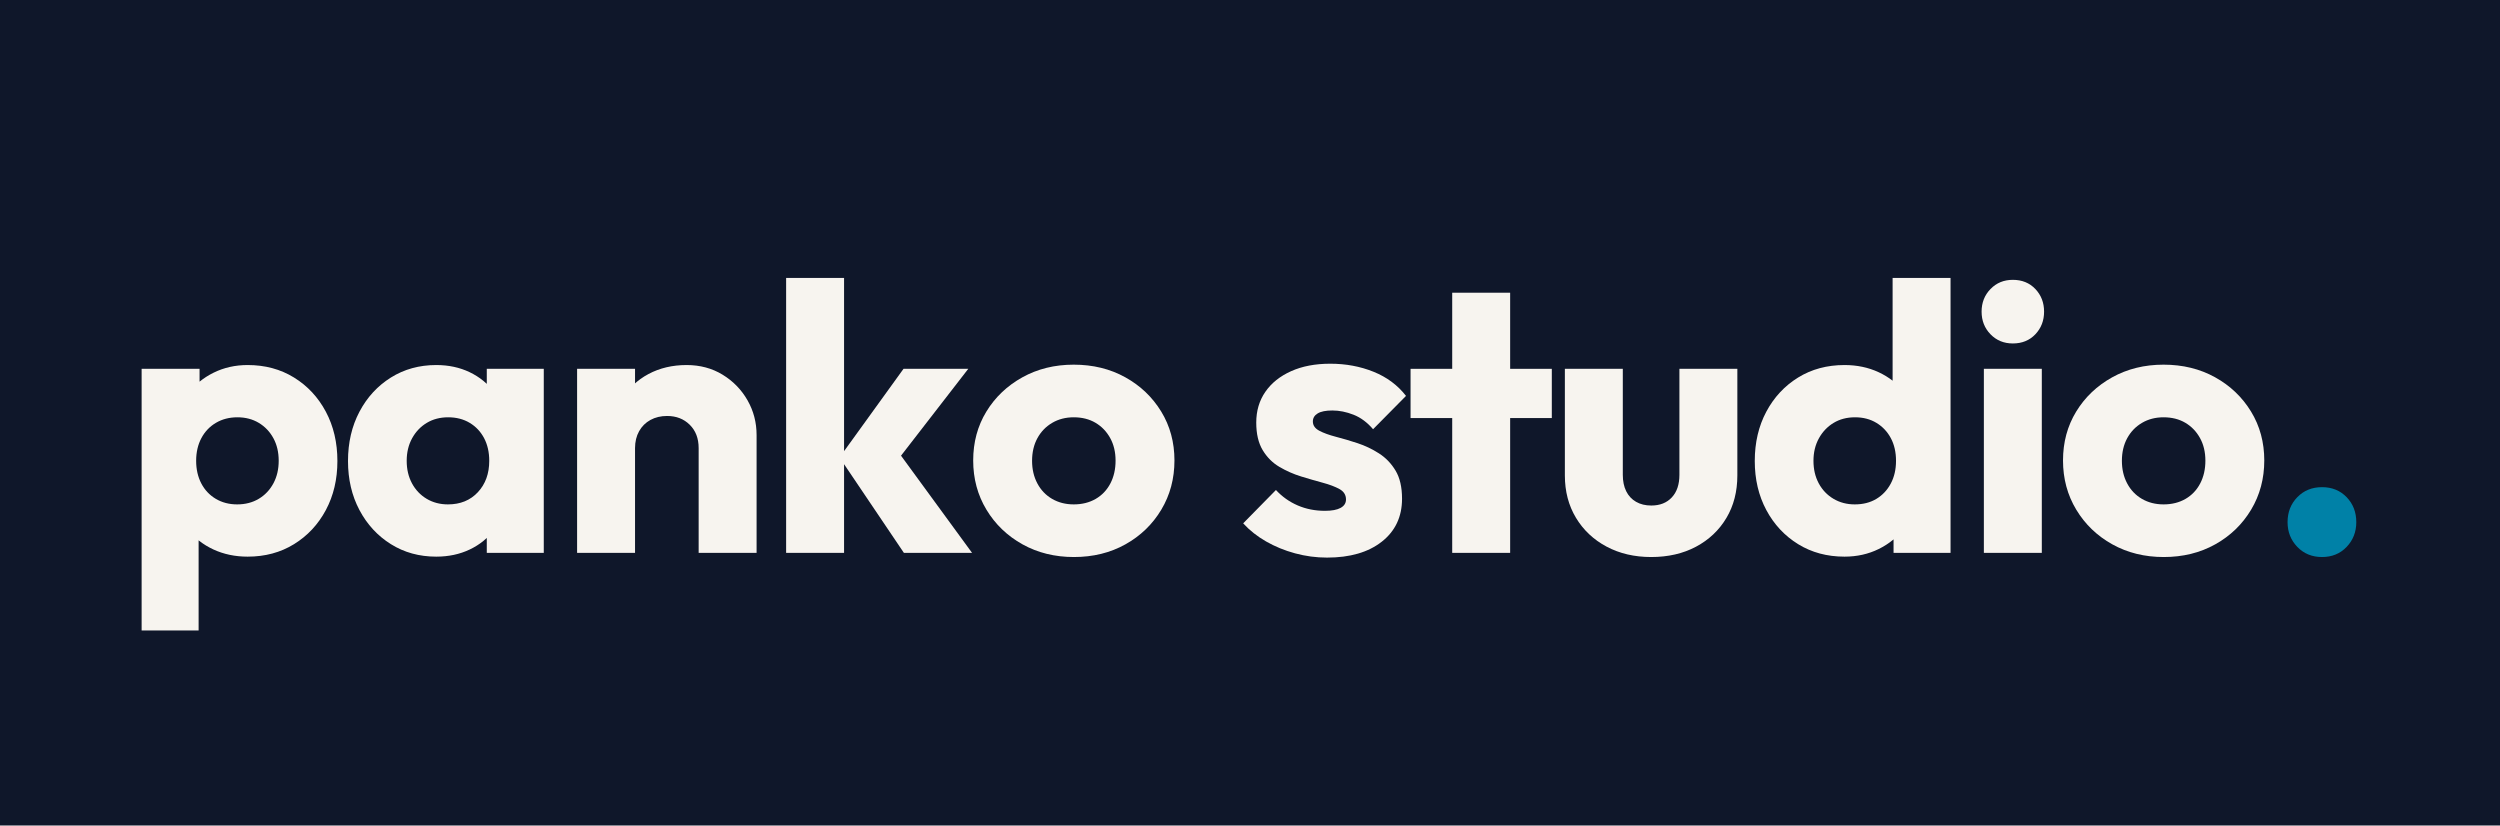
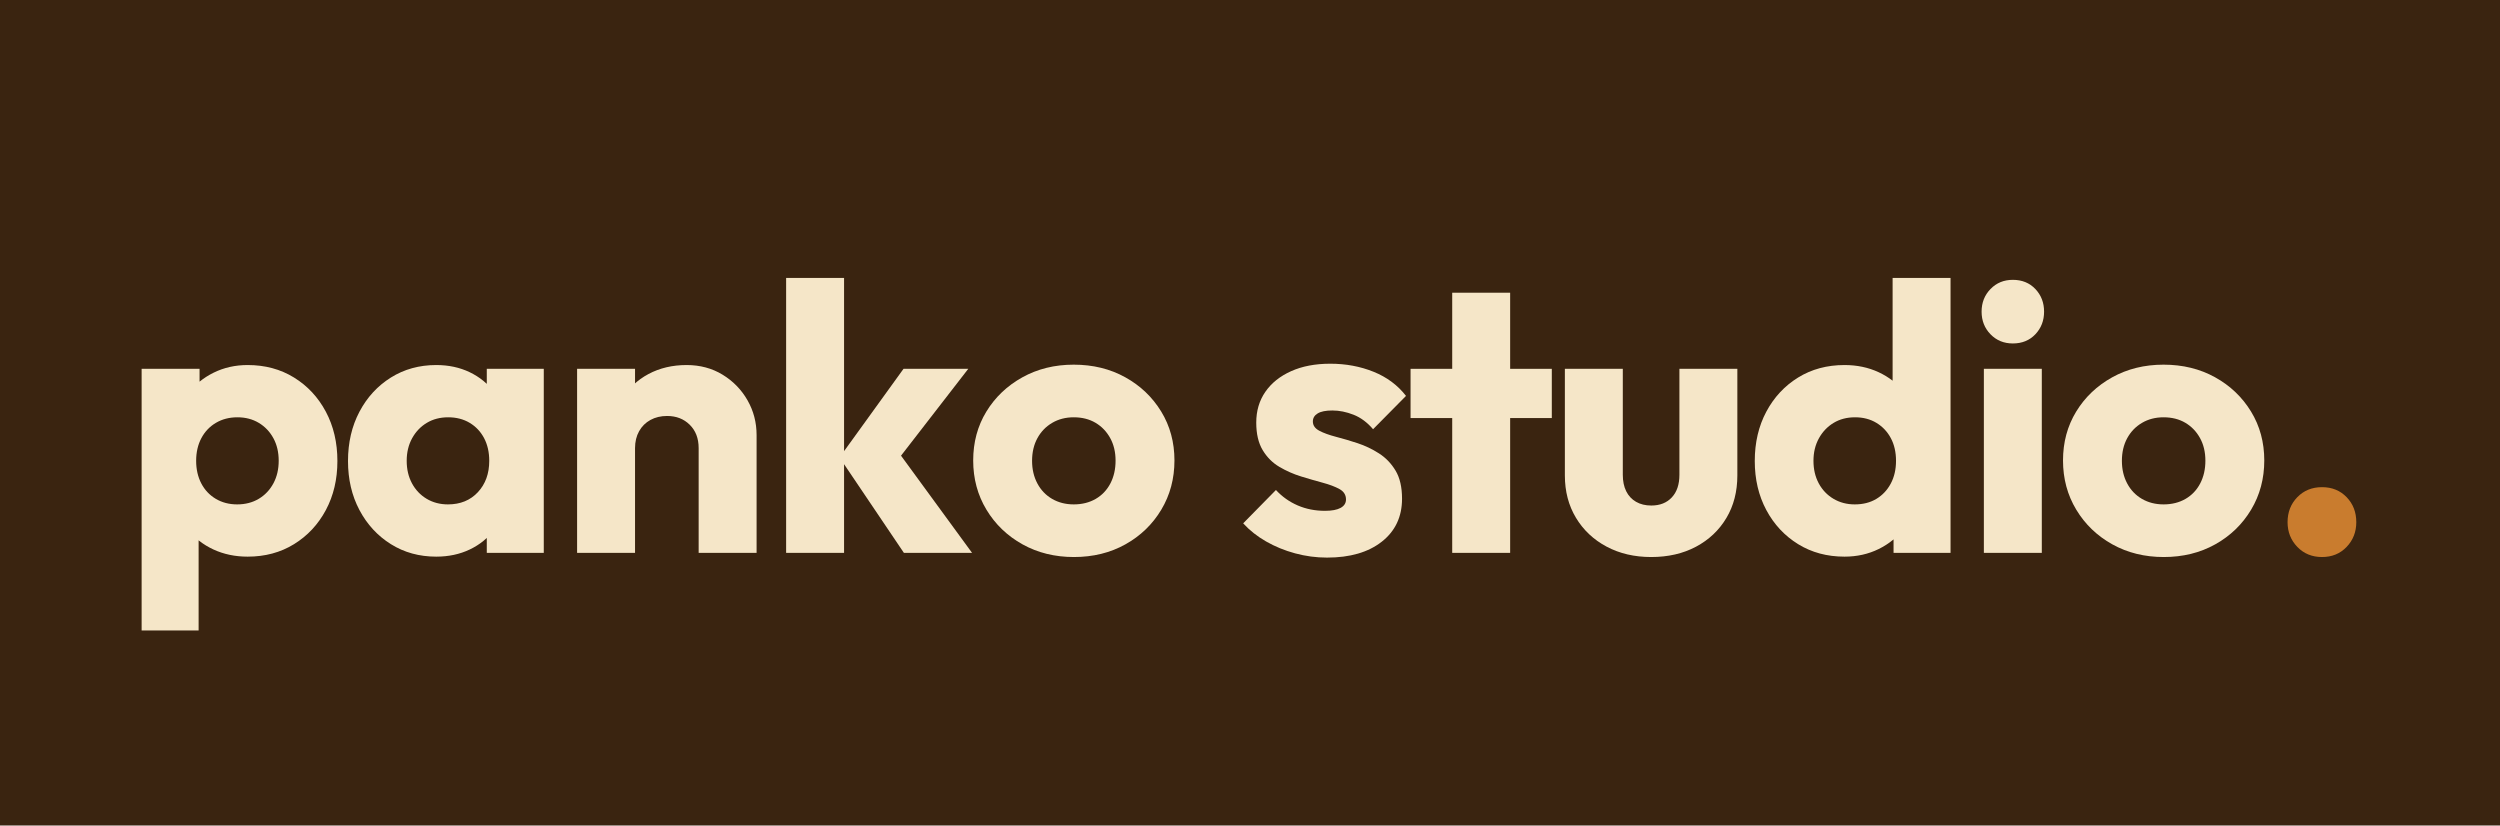
<svg xmlns="http://www.w3.org/2000/svg" viewBox="0 0 6602 2180" role="img" aria-label="panko studio">
-   <rect width="6602" height="2180" fill="#0F172A" />
+   <rect width="6602" height="2180" fill="#3A2410" />
  <g transform="translate(320, 1460) scale(1, -1)">
    <g transform="translate(0.0, 0)">
-       <path fill="#F7F4EF" d="M334 -10Q284.5 -10 243.5 9.0Q202.5 28 176.75 61.5Q151 95 147 138V343Q151 386 177.0 420.75Q203 455.5 243.949 475.75Q284.899 496 334 496Q403 496 456.5 463.0Q510 430 540.5 372.75Q571 315.5 571 242.5Q571 170 540.5 113.0Q510 56 456.5 23.0Q403 -10 334 -10ZM54 -205V486H207V361.231L181.5 243L204.5 125V-205ZM306.284 128Q338.688 128 363.344 142.75Q388 157.5 402.0 183.534Q416 209.568 416 243.185Q416 277 402.0 302.75Q388 328.5 363.466 343.25Q338.932 358 306.966 358Q275 358 250.254 343.409Q225.507 328.819 211.754 302.923Q198 277.027 198 243.066Q198 209.5 211.5 183.5Q225 157.5 249.75 142.75Q274.5 128 306.284 128Z" />
+       <path fill="#F5E6C8" d="M334 -10Q284.5 -10 243.5 9.0Q202.5 28 176.75 61.5Q151 95 147 138V343Q151 386 177.0 420.75Q203 455.5 243.949 475.75Q284.899 496 334 496Q403 496 456.5 463.0Q510 430 540.5 372.75Q571 315.5 571 242.5Q571 170 540.5 113.0Q510 56 456.5 23.0Q403 -10 334 -10ZM54 -205V486H207V361.231L181.5 243L204.5 125V-205ZM306.284 128Q338.688 128 363.344 142.75Q388 157.5 402.0 183.534Q416 209.568 416 243.185Q416 277 402.0 302.75Q388 328.5 363.466 343.25Q338.932 358 306.966 358Q275 358 250.254 343.409Q225.507 328.819 211.754 302.923Q198 277.027 198 243.066Q198 209.5 211.5 183.5Q225 157.5 249.75 142.75Q274.5 128 306.284 128Z" />
    </g>
    <g transform="translate(575.0, 0)">
-       <path fill="#F7F4EF" d="M257 -10Q190 -10 137.25 23.0Q84.5 56 54.25 113.0Q24 170 24 242.5Q24 315.5 54.25 372.75Q84.5 430 137.25 463.0Q190 496 257 496Q306 496 345.5 477.0Q385 458 409.75 424.5Q434.5 391 438 348V138Q434.5 95 410.0 61.5Q385.5 28 345.75 9.0Q306 -10 257 -10ZM288 128Q337 128 367.0 160.25Q397 192.5 397 243Q397 277 383.5 302.75Q370 328.5 345.5 343.25Q321 358 288.5 358Q256.5 358 232.0 343.25Q207.5 328.5 193.25 302.5Q179 276.5 179 243Q179 209.5 193.0 183.5Q207 157.5 231.75 142.75Q256.5 128 288 128ZM390.5 0V130.5L413.5 249L390.5 366.5V486H541V0Z" />
+       <path fill="#F5E6C8" d="M257 -10Q190 -10 137.25 23.0Q84.5 56 54.25 113.0Q24 170 24 242.5Q24 315.5 54.25 372.75Q84.5 430 137.25 463.0Q190 496 257 496Q306 496 345.5 477.0Q385 458 409.75 424.5Q434.5 391 438 348V138Q434.5 95 410.0 61.5Q385.5 28 345.75 9.0Q306 -10 257 -10ZM288 128Q337 128 367.0 160.25Q397 192.5 397 243Q397 277 383.5 302.75Q370 328.5 345.5 343.25Q321 358 288.5 358Q256.5 358 232.0 343.25Q207.5 328.5 193.25 302.5Q179 276.5 179 243Q179 209.5 193.0 183.5Q207 157.5 231.75 142.75Q256.5 128 288 128ZM390.5 0V130.5L413.5 249L390.5 366.5V486H541V0Z" />
    </g>
    <g transform="translate(1150.0, 0)">
-       <path fill="#F7F4EF" d="M375 0V276.5Q375 315 351.5 338.25Q328 361.5 291.622 361.5Q266.872 361.5 247.686 351.0Q228.5 340.5 217.75 321.25Q207 302 207 276.5L147.5 305.5Q147.5 363 172.75 405.75Q198 448.5 242.448 472.25Q286.896 496 343.198 496Q396.5 496 438.25 470.5Q480 445 504.0 403.0Q528 361 528 311V0ZM54 0V486H207V0Z" />
+       <path fill="#F5E6C8" d="M375 0V276.5Q375 315 351.5 338.25Q328 361.5 291.622 361.5Q266.872 361.5 247.686 351.0Q228.5 340.5 217.75 321.25Q207 302 207 276.5L147.5 305.5Q147.5 363 172.75 405.75Q198 448.5 242.448 472.25Q286.896 496 343.198 496Q396.5 496 438.25 470.5Q480 445 504.0 403.0Q528 361 528 311V0ZM54 0V486H207V0Z" />
    </g>
    <g transform="translate(1702.0, 0)">
-       <path fill="#F7F4EF" d="M365 0 195 252 364 486H535L331 222.5L336 286L545 0ZM54 0V726H207V0Z" />
+       <path fill="#F5E6C8" d="M365 0 195 252 364 486H535L331 222.5L336 286L545 0ZM54 0V726H207V0Z" />
    </g>
    <g transform="translate(2228.0, 0)">
-       <path fill="#F7F4EF" d="M288 -11Q212.5 -11 152.25 22.5Q92 56 57.0 114.0Q22 172 22 244Q22 316 56.75 373.0Q91.5 430 151.75 463.5Q212 497 287.5 497Q363.5 497 423.5 463.75Q483.5 430.5 518.5 373.25Q553.5 316 553.5 244Q553.5 172 518.75 114.0Q484 56 424.0 22.5Q364 -11 288 -11ZM287.5 128Q320.5 128 345.5 142.5Q370.5 157 384.25 183.25Q398 209.5 398 243.5Q398 277.5 383.75 303.25Q369.5 329 345.0 343.5Q320.5 358 287.5 358Q255.5 358 230.5 343.25Q205.5 328.5 191.5 302.75Q177.5 277 177.5 243Q177.5 209.5 191.5 183.25Q205.5 157 230.5 142.5Q255.5 128 287.5 128Z" />
+       <path fill="#F5E6C8" d="M288 -11Q212.5 -11 152.25 22.5Q92 56 57.0 114.0Q22 172 22 244Q22 316 56.75 373.0Q91.5 430 151.75 463.5Q212 497 287.5 497Q363.5 497 423.5 463.75Q483.5 430.5 518.5 373.25Q553.5 316 553.5 244Q553.5 172 518.75 114.0Q484 56 424.0 22.5Q364 -11 288 -11ZM287.5 128Q320.5 128 345.5 142.5Q370.5 157 384.25 183.25Q398 209.5 398 243.5Q398 277.5 383.75 303.25Q369.5 329 345.0 343.5Q320.5 358 287.5 358Q255.5 358 230.5 343.25Q205.5 328.5 191.5 302.75Q177.5 277 177.5 243Q177.5 209.5 191.5 183.25Q205.5 157 230.5 142.5Q255.5 128 287.5 128Z" />
    </g>
    <g transform="translate(2784.0, 0)">
-       <path fill="#F7F4EF" d="" />
+       <path fill="#F5E6C8" d="" />
    </g>
    <g transform="translate(2954.0, 0)">
-       <path fill="#F7F4EF" d="M230.5 -12.5Q187.5 -12.5 146.0 -1.25Q104.5 10 69.25 30.25Q34 50.5 9 78L95.5 166Q120 139.5 153.0 125.25Q186 111 225 111Q252 111 266.25 118.75Q280.5 126.5 280.5 141Q280.5 159 263.25 168.5Q246 178 219.0 185.25Q192 192.5 162.0 201.75Q132 211 104.75 227.0Q77.5 243 60.5 271.25Q43.5 299.5 43.5 344Q43.5 390.5 67.5 425.25Q91.5 460 135.5 479.75Q179.5 499.5 239 499.5Q300.5 499.5 353.25 478.25Q406 457 439 414.5L352 326.5Q329 353.5 300.5 364.75Q272 376 244.5 376Q218.5 376 205.75 368.25Q193 360.5 193 347Q193 331.5 210.0 322.5Q227 313.5 254.0 306.5Q281 299.5 310.75 289.75Q340.5 280 367.5 262.75Q394.5 245.5 411.5 217.0Q428.5 188.5 428.5 143Q428.5 71.5 375.0 29.5Q321.5 -12.5 230.5 -12.5Z" />
+       <path fill="#F5E6C8" d="M230.5 -12.5Q187.5 -12.5 146.0 -1.25Q104.5 10 69.25 30.25Q34 50.5 9 78L95.5 166Q120 139.5 153.0 125.25Q186 111 225 111Q252 111 266.25 118.75Q280.5 126.5 280.5 141Q280.5 159 263.25 168.5Q246 178 219.0 185.25Q192 192.5 162.0 201.75Q132 211 104.75 227.0Q77.5 243 60.5 271.25Q43.5 299.5 43.5 344Q43.5 390.5 67.5 425.25Q91.5 460 135.5 479.75Q179.5 499.5 239 499.5Q300.5 499.5 353.25 478.25Q406 457 439 414.5L352 326.5Q329 353.5 300.5 364.75Q272 376 244.5 376Q218.5 376 205.75 368.25Q193 360.5 193 347Q193 331.5 210.0 322.5Q227 313.5 254.0 306.5Q281 299.5 310.75 289.75Q340.5 280 367.5 262.75Q394.5 245.5 411.5 217.0Q428.5 188.5 428.5 143Q428.5 71.5 375.0 29.5Q321.5 -12.5 230.5 -12.5Z" />
    </g>
    <g transform="translate(3392.0, 0)">
-       <path fill="#F7F4EF" d="M123 0V687H276V0ZM13 356V486H386V356Z" />
+       <path fill="#F5E6C8" d="M123 0V687H276V0ZM13 356V486H386V356Z" />
    </g>
    <g transform="translate(3771.0, 0)">
-       <path fill="#F7F4EF" d="M269.5 -11Q203.198 -11 151.599 16.5Q100 44 70.75 92.673Q41.5 141.346 41.5 204.393V486H194.5V206Q194.5 180.923 203.438 162.804Q212.375 144.686 229.428 134.843Q246.481 125 269.664 125Q304 125 324.0 146.53Q344 168.06 344 206V486H497V204.5Q497 140.5 468.0 92.0Q439 43.5 387.784 16.25Q336.568 -11 269.5 -11Z" />
+       <path fill="#F5E6C8" d="M269.5 -11Q203.198 -11 151.599 16.5Q100 44 70.75 92.673Q41.5 141.346 41.5 204.393V486H194.5V206Q194.5 180.923 203.438 162.804Q212.375 144.686 229.428 134.843Q246.481 125 269.664 125Q304 125 324.0 146.53Q344 168.06 344 206V486H497V204.5Q497 140.5 468.0 92.0Q439 43.5 387.784 16.25Q336.568 -11 269.5 -11Z" />
    </g>
    <g transform="translate(4290.0, 0)">
-       <path fill="#F7F4EF" d="M261 -10Q192 -10 138.526 22.987Q85.052 55.974 54.526 112.987Q24 170 24 242.606Q24 315.728 54.5 372.864Q85 430 138.404 463.0Q191.808 496 261 496Q310.5 496 351.25 477.0Q392 458 418.25 424.5Q444.5 391 448 348V143Q444.5 100 418.5 65.25Q392.5 30.5 351.5 10.25Q310.5 -10 261 -10ZM288 128Q321 128 345.193 142.582Q369.386 157.164 383.193 183.082Q397 209 397 243Q397 277.193 383.395 302.8Q369.79 328.406 345.395 343.203Q321 358 288.75 358Q256.5 358 232.039 343.159Q207.577 328.318 193.289 302.384Q179 276.45 179 243Q179 209.5 192.959 183.52Q206.919 157.54 231.828 142.77Q256.736 128 288 128ZM541 0H390.5V130.5L413.5 249L388 366.5V726H541Z" />
+       <path fill="#F5E6C8" d="M261 -10Q192 -10 138.526 22.987Q85.052 55.974 54.526 112.987Q24 170 24 242.606Q24 315.728 54.5 372.864Q85 430 138.404 463.0Q191.808 496 261 496Q310.5 496 351.25 477.0Q392 458 418.25 424.5Q444.5 391 448 348V143Q444.5 100 418.5 65.25Q392.5 30.5 351.5 10.25Q310.5 -10 261 -10ZM288 128Q321 128 345.193 142.582Q369.386 157.164 383.193 183.082Q397 209 397 243Q397 277.193 383.395 302.8Q369.79 328.406 345.395 343.203Q321 358 288.75 358Q256.5 358 232.039 343.159Q207.577 328.318 193.289 302.384Q179 276.45 179 243Q179 209.5 192.959 183.52Q206.919 157.54 231.828 142.77Q256.736 128 288 128ZM541 0H390.5V130.5L413.5 249L388 366.5V726H541Z" />
    </g>
    <g transform="translate(4865.0, 0)">
-       <path fill="#F7F4EF" d="M54 0V486H207V0ZM130.5 553Q95 553 71.5 577.25Q48 601.5 48 637Q48 672.5 71.5 696.75Q95 721 130.5 721Q167 721 190.0 696.75Q213 672.5 213 637Q213 601.5 190.0 577.25Q167 553 130.5 553Z" />
+       <path fill="#F5E6C8" d="M54 0V486H207V0ZM130.5 553Q95 553 71.5 577.25Q48 601.5 48 637Q48 672.5 71.5 696.75Q95 721 130.5 721Q167 721 190.0 696.75Q213 672.5 213 637Q213 601.5 190.0 577.25Q167 553 130.5 553Z" />
    </g>
    <g transform="translate(5106.0, 0)">
-       <path fill="#F7F4EF" d="M288 -11Q212.5 -11 152.25 22.5Q92 56 57.0 114.0Q22 172 22 244Q22 316 56.75 373.0Q91.5 430 151.75 463.5Q212 497 287.5 497Q363.5 497 423.5 463.75Q483.5 430.5 518.5 373.25Q553.5 316 553.5 244Q553.5 172 518.75 114.0Q484 56 424.0 22.5Q364 -11 288 -11ZM287.5 128Q320.5 128 345.5 142.5Q370.5 157 384.25 183.25Q398 209.5 398 243.5Q398 277.5 383.75 303.25Q369.5 329 345.0 343.5Q320.5 358 287.5 358Q255.5 358 230.5 343.25Q205.5 328.5 191.5 302.75Q177.5 277 177.5 243Q177.5 209.5 191.5 183.25Q205.5 157 230.5 142.5Q255.5 128 287.5 128Z" />
+       <path fill="#F5E6C8" d="M288 -11Q212.5 -11 152.25 22.5Q92 56 57.0 114.0Q22 172 22 244Q22 316 56.75 373.0Q91.5 430 151.75 463.5Q212 497 287.5 497Q363.5 497 423.5 463.75Q483.5 430.5 518.5 373.25Q553.5 316 553.5 244Q553.5 172 518.75 114.0Q484 56 424.0 22.5Q364 -11 288 -11ZM287.5 128Q320.5 128 345.5 142.5Q370.5 157 384.25 183.25Q398 209.5 398 243.5Q398 277.5 383.75 303.25Q369.5 329 345.0 343.5Q320.5 358 287.5 358Q255.5 358 230.5 343.25Q205.5 328.5 191.5 302.75Q177.5 277 177.5 243Q177.5 209.5 191.5 183.25Q205.5 157 230.5 142.5Q255.5 128 287.5 128Z" />
    </g>
    <g transform="translate(5662.0, 0)">
-       <path fill="#0081A7" d="M150 -11Q110.5 -11 84.75 15.75Q59 42.5 59 81Q59 120.588 84.75 147.044Q110.5 173.5 150 173.5Q189.5 173.5 215.0 147.044Q240.5 120.588 240.5 81Q240.5 42.5 215.0 15.75Q189.5 -11 150 -11Z" />
+       <path fill="#C97C2E" d="M150 -11Q110.5 -11 84.75 15.75Q59 42.5 59 81Q59 120.588 84.75 147.044Q110.5 173.5 150 173.5Q189.5 173.5 215.0 147.044Q240.5 120.588 240.5 81Q240.5 42.5 215.0 15.75Q189.5 -11 150 -11Z" />
    </g>
  </g>
</svg>
